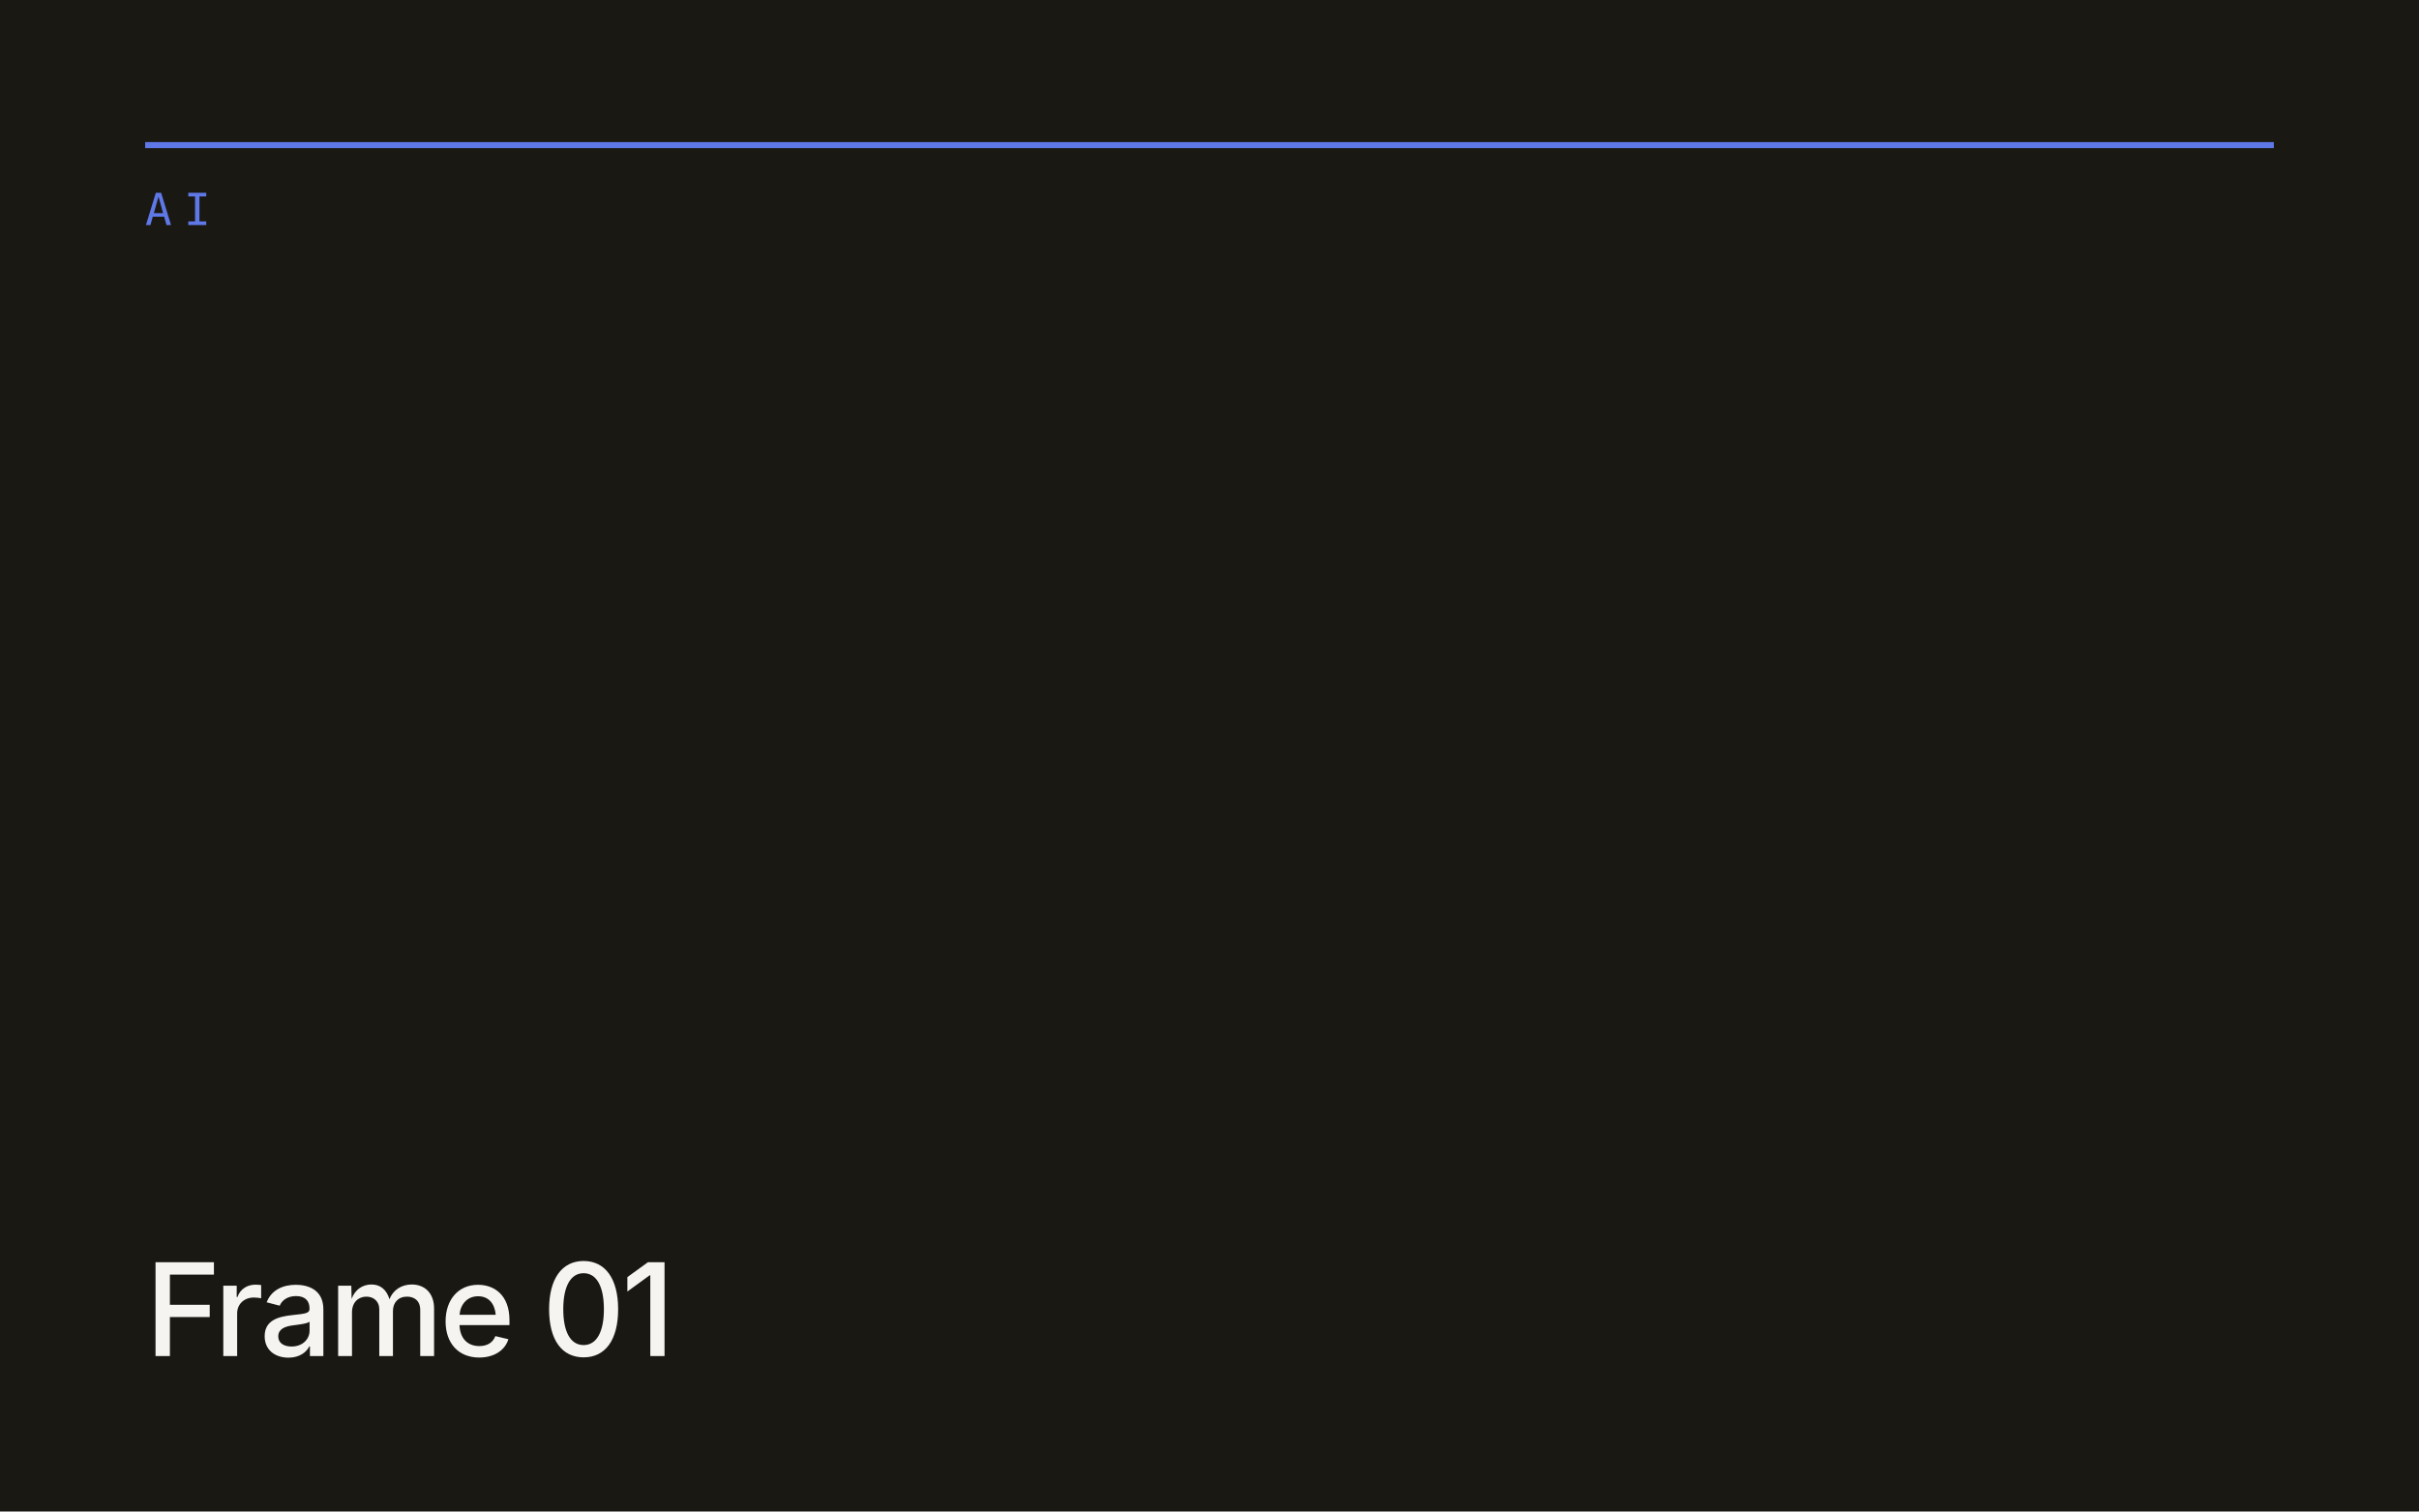
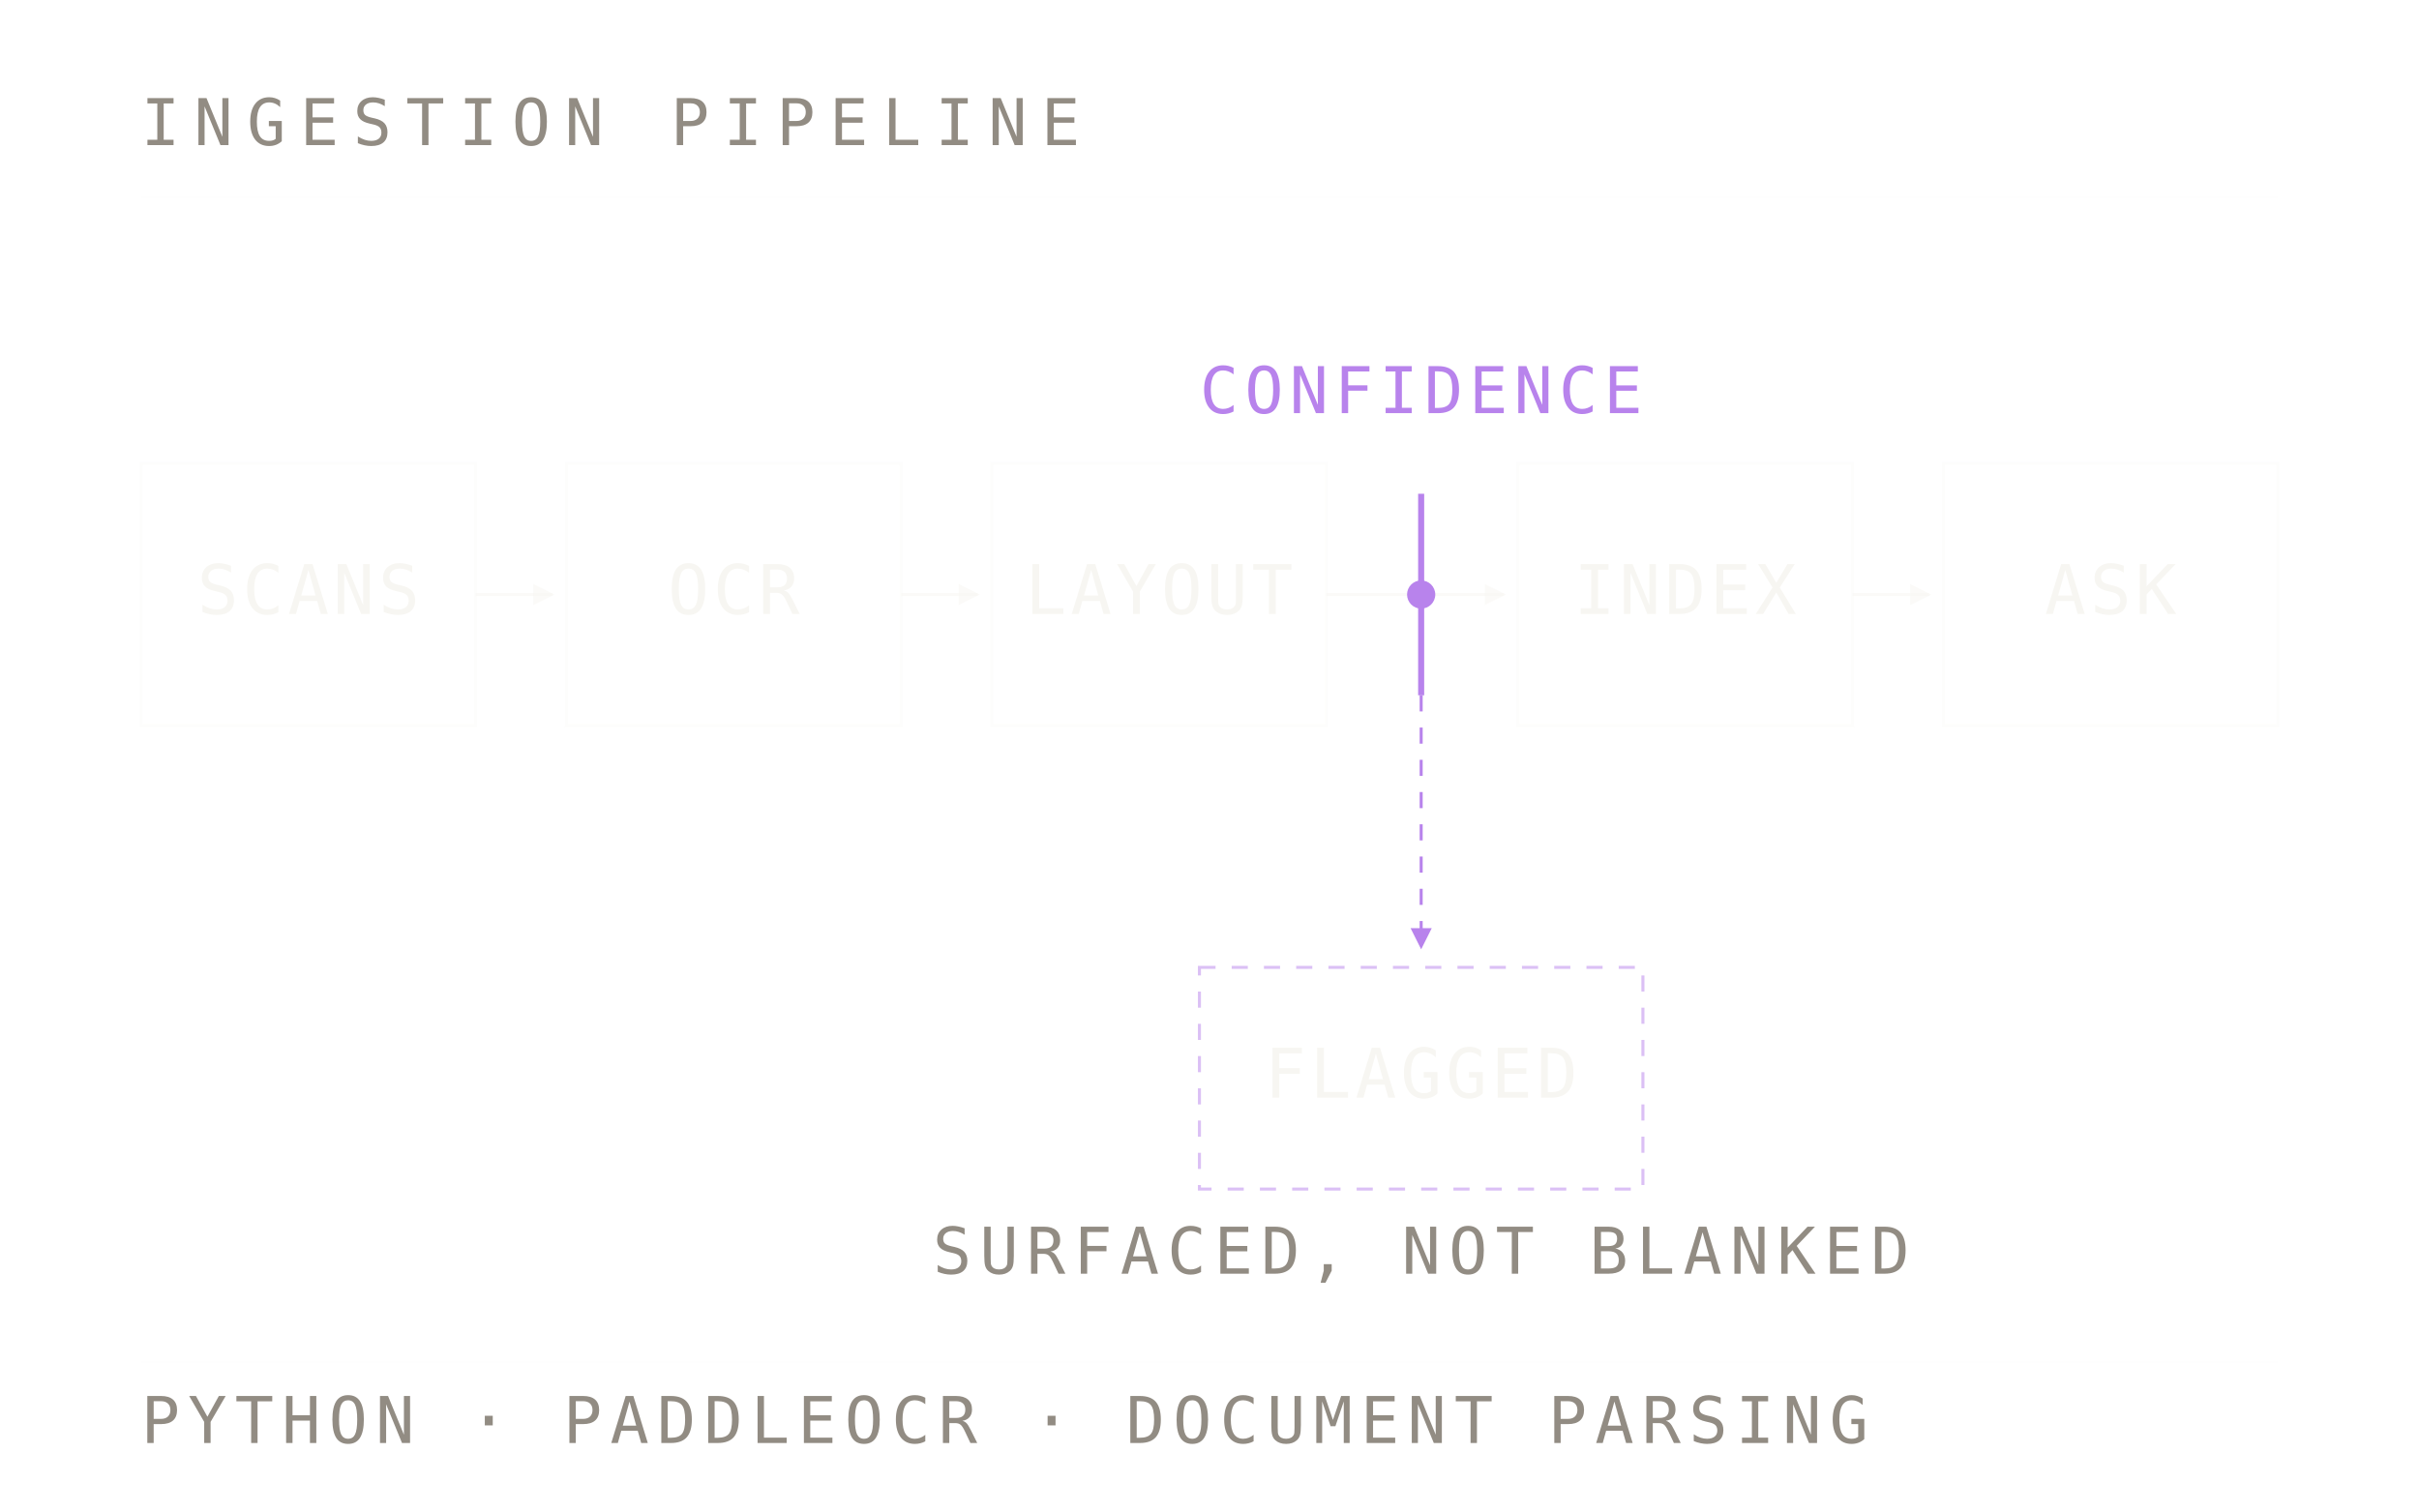
- <svg xmlns="http://www.w3.org/2000/svg" width="1200" height="750" viewBox="0 0 1200 750" fill="none" role="img">
-   <rect width="1200" height="750" fill="#1a1813" />
-   <path d="M72 72H1128" stroke="#5f78e8" stroke-width="3" />
-   <text x="72" y="111.68" fill="#5f78e8" font-family="ui-monospace, 'Space Mono', monospace" font-size="22" letter-spacing="6">AI</text>
-   <text fill="#f5f4f0" font-family="'Outfit', system-ui, -apple-system, sans-serif" font-size="64" font-weight="500" letter-spacing="-1.92">
-     <tspan x="72" y="672.88">Frame 01</tspan>
-   </text>
+ <svg xmlns="http://www.w3.org/2000/svg" viewBox="0 0 1200 750" width="1200" height="750" fill="none" role="img">
+   <defs>
+     <marker id="a" viewBox="0 0 10 10" refX="9" refY="5" markerWidth="7" markerHeight="7" orient="auto">
+       <path d="M0 0 L10 5 L0 10 z" fill="#f7f6f2" fill-opacity="0.55" />
+     </marker>
+     <marker id="av" viewBox="0 0 10 10" refX="9" refY="5" markerWidth="7" markerHeight="7" orient="auto">
+       <path d="M0 0 L10 5 L0 10 z" fill="#b883ec" />
+     </marker>
+     <style>
+       .l { font-family: ui-monospace, "Space Mono", "SFMono-Regular", Menlo, monospace; }
+       .stage { font-size: 34px; letter-spacing: 2px; fill: #f7f6f2; }
+       .eyebrow { font-size: 32px; letter-spacing: 7px; fill: #928c83; }
+       .note { font-size: 32px; letter-spacing: 3px; fill: #b883ec; }
+       .caption { font-size: 32px; letter-spacing: 4px; fill: #928c83; }
+       .box { stroke: #f7f6f2; stroke-opacity: 0.28; stroke-width: 1.5; }
+       .wire { stroke: #f7f6f2; stroke-opacity: 0.55; stroke-width: 1.5; }
+     </style>
+   </defs>
+   <text class="l eyebrow" x="70" y="72">INGESTION PIPELINE</text>
+   <line x1="70" y1="98" x2="1130" y2="98" stroke="#f7f6f2" stroke-opacity="0.14" />
+   <rect class="box" x="70" y="230" width="166" height="130" />
+   <rect class="box" x="281" y="230" width="166" height="130" />
+   <rect class="box" x="492" y="230" width="166" height="130" />
+   <rect class="box" x="753" y="230" width="166" height="130" />
+   <rect class="box" x="964" y="230" width="166" height="130" />
+   <text class="l stage" x="153" y="295" text-anchor="middle" dominant-baseline="middle">SCANS</text>
+   <text class="l stage" x="364" y="295" text-anchor="middle" dominant-baseline="middle">OCR</text>
+   <text class="l stage" x="575" y="295" text-anchor="middle" dominant-baseline="middle">LAYOUT</text>
+   <text class="l stage" x="836" y="295" text-anchor="middle" dominant-baseline="middle">INDEX</text>
+   <text class="l stage" x="1047" y="295" text-anchor="middle" dominant-baseline="middle">ASK</text>
+   <line class="wire" x1="236" y1="295" x2="274" y2="295" marker-end="url(#a)" />
+   <line class="wire" x1="447" y1="295" x2="485" y2="295" marker-end="url(#a)" />
+   <line class="wire" x1="919" y1="295" x2="957" y2="295" marker-end="url(#a)" />
+   <line class="wire" x1="658" y1="295" x2="746" y2="295" marker-end="url(#a)" />
+   <line x1="705" y1="245" x2="705" y2="345" stroke="#b883ec" stroke-width="3" />
+   <circle cx="705" cy="295" r="7" fill="#b883ec" />
+   <text class="l note" x="705" y="205" text-anchor="middle">CONFIDENCE</text>
+   <path d="M705 345 L705 470" stroke="#b883ec" stroke-width="1.5" stroke-dasharray="8 8" marker-end="url(#av)" />
+   <rect x="595" y="480" width="220" height="110" stroke="#b883ec" stroke-opacity="0.5" stroke-width="1.5" stroke-dasharray="8 8" />
+   <text class="l stage" x="705" y="535" text-anchor="middle" dominant-baseline="middle">FLAGGED</text>
+   <text class="l caption" x="705" y="632" text-anchor="middle">SURFACED, NOT BLANKED</text>
+   <line x1="70" y1="676" x2="1130" y2="676" stroke="#f7f6f2" stroke-opacity="0.14" />
+   <text class="l caption" x="70" y="716">PYTHON · PADDLEOCR · DOCUMENT PARSING</text>
</svg>
